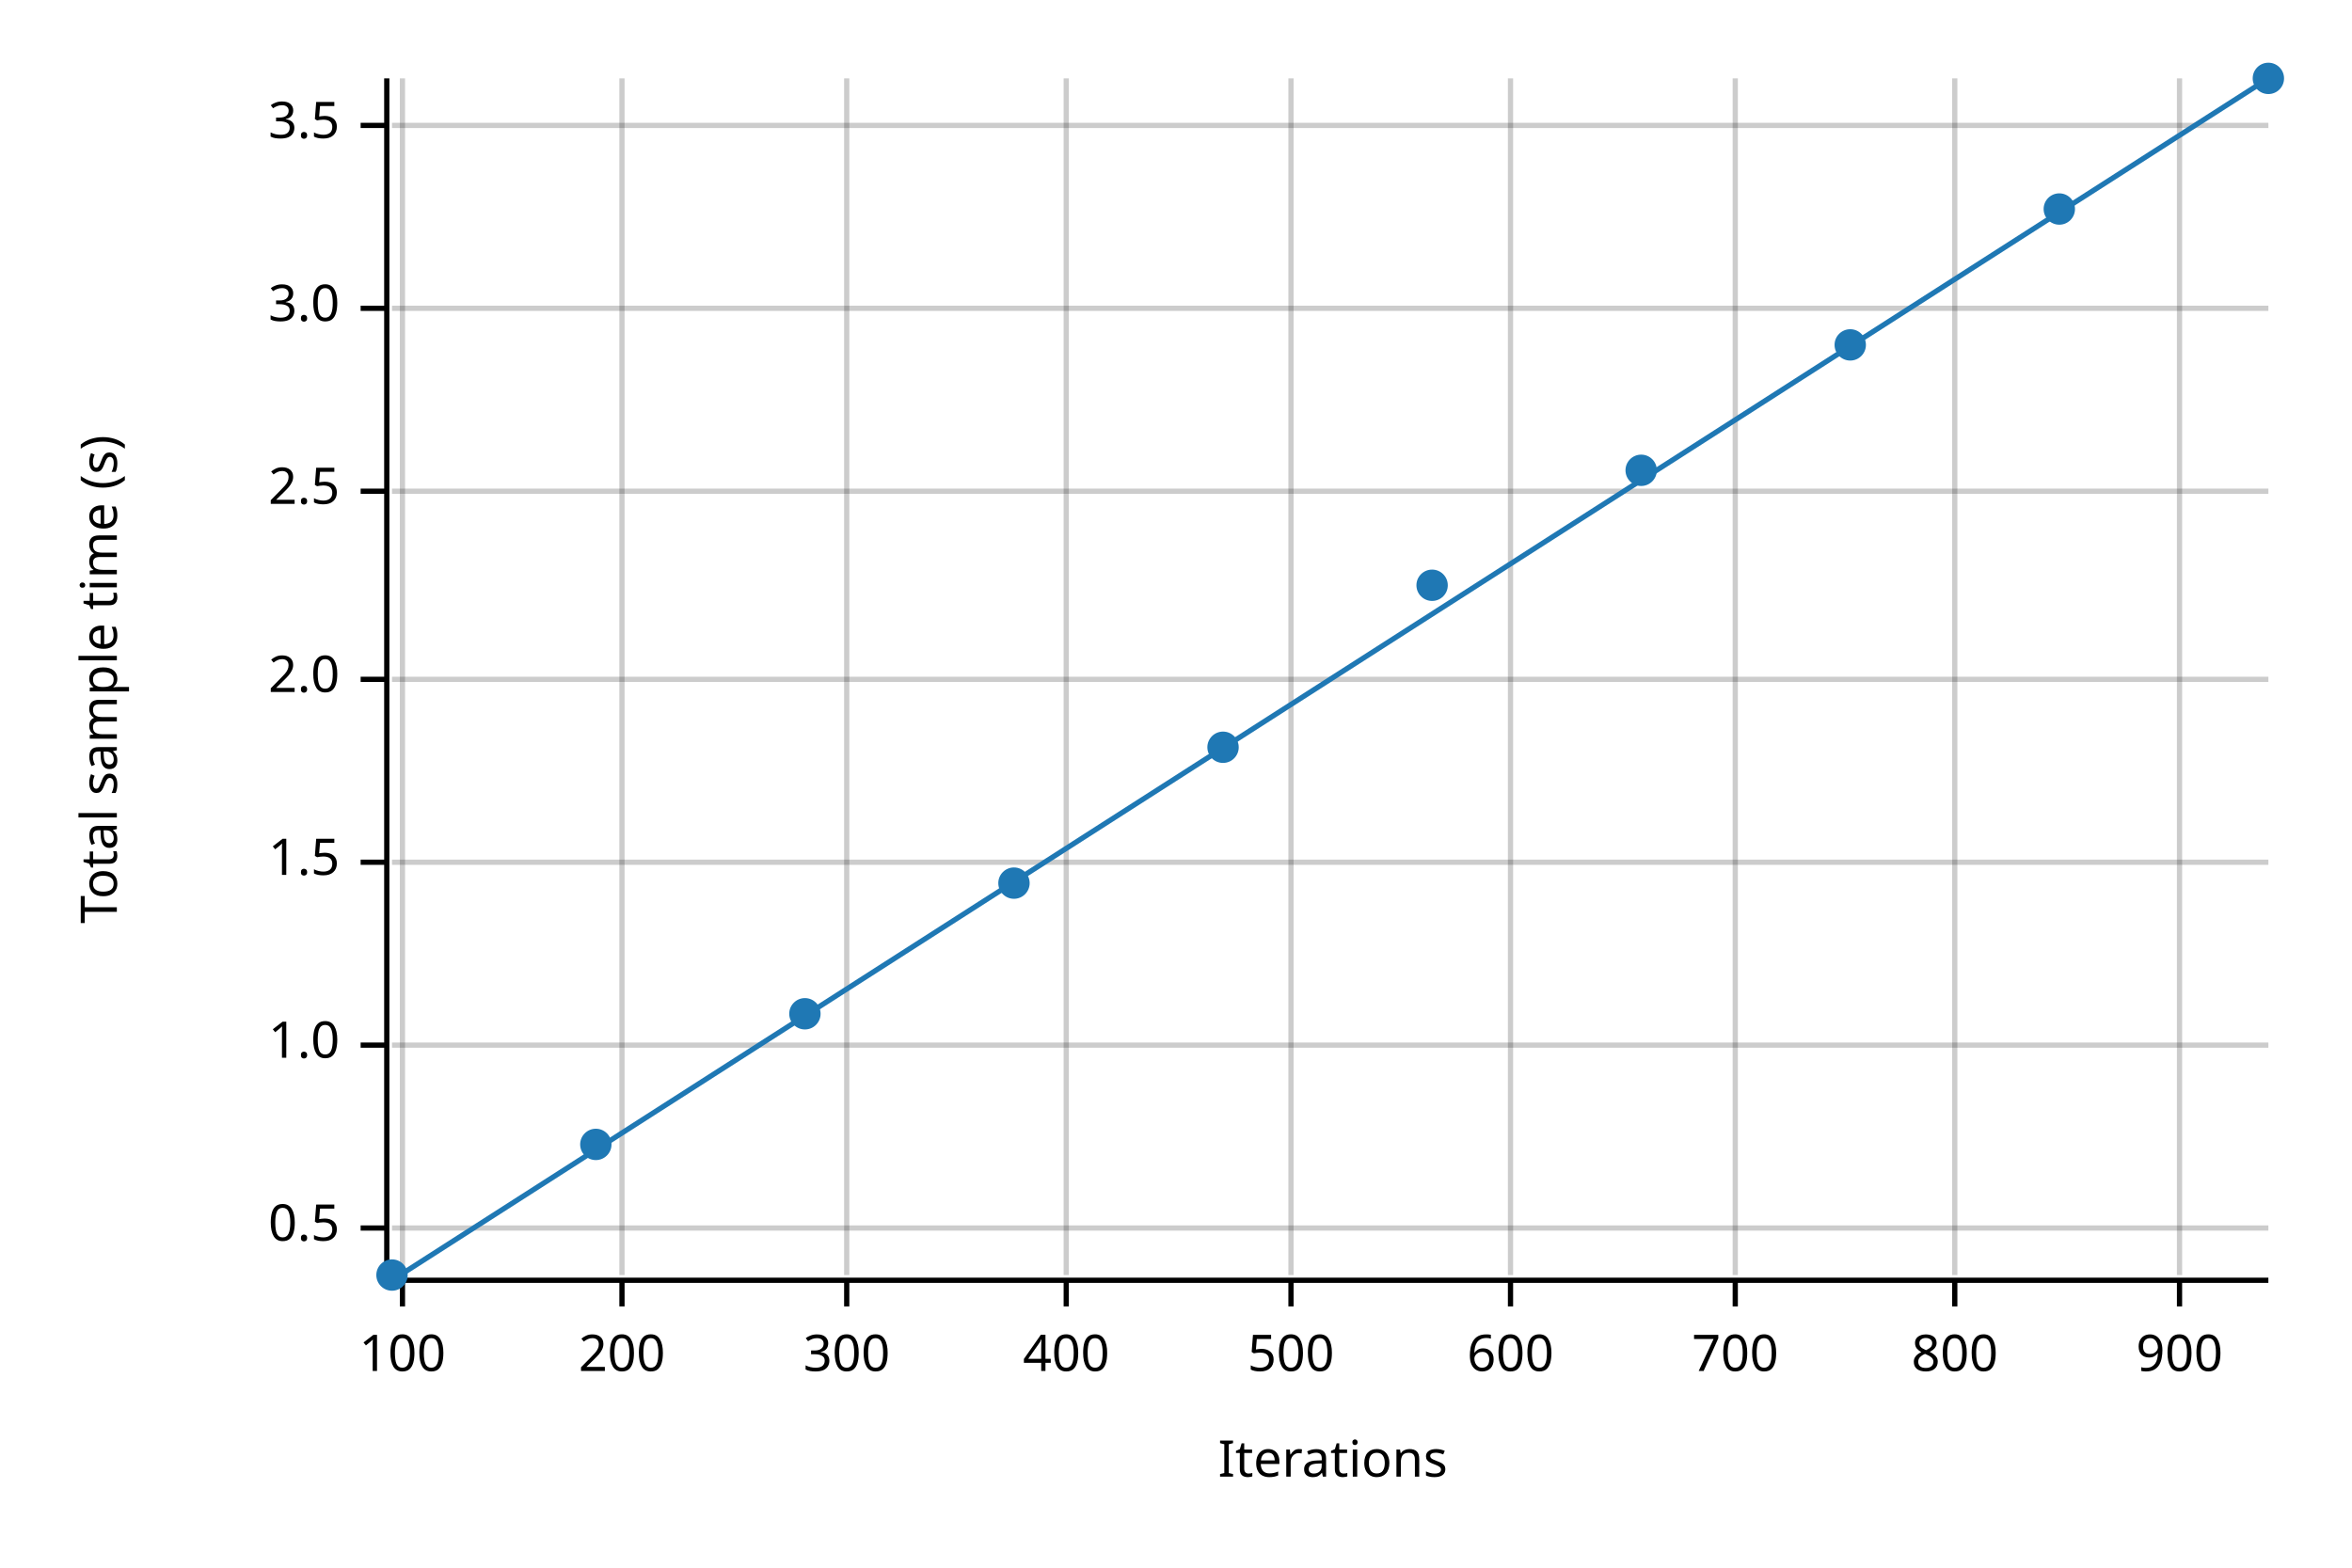
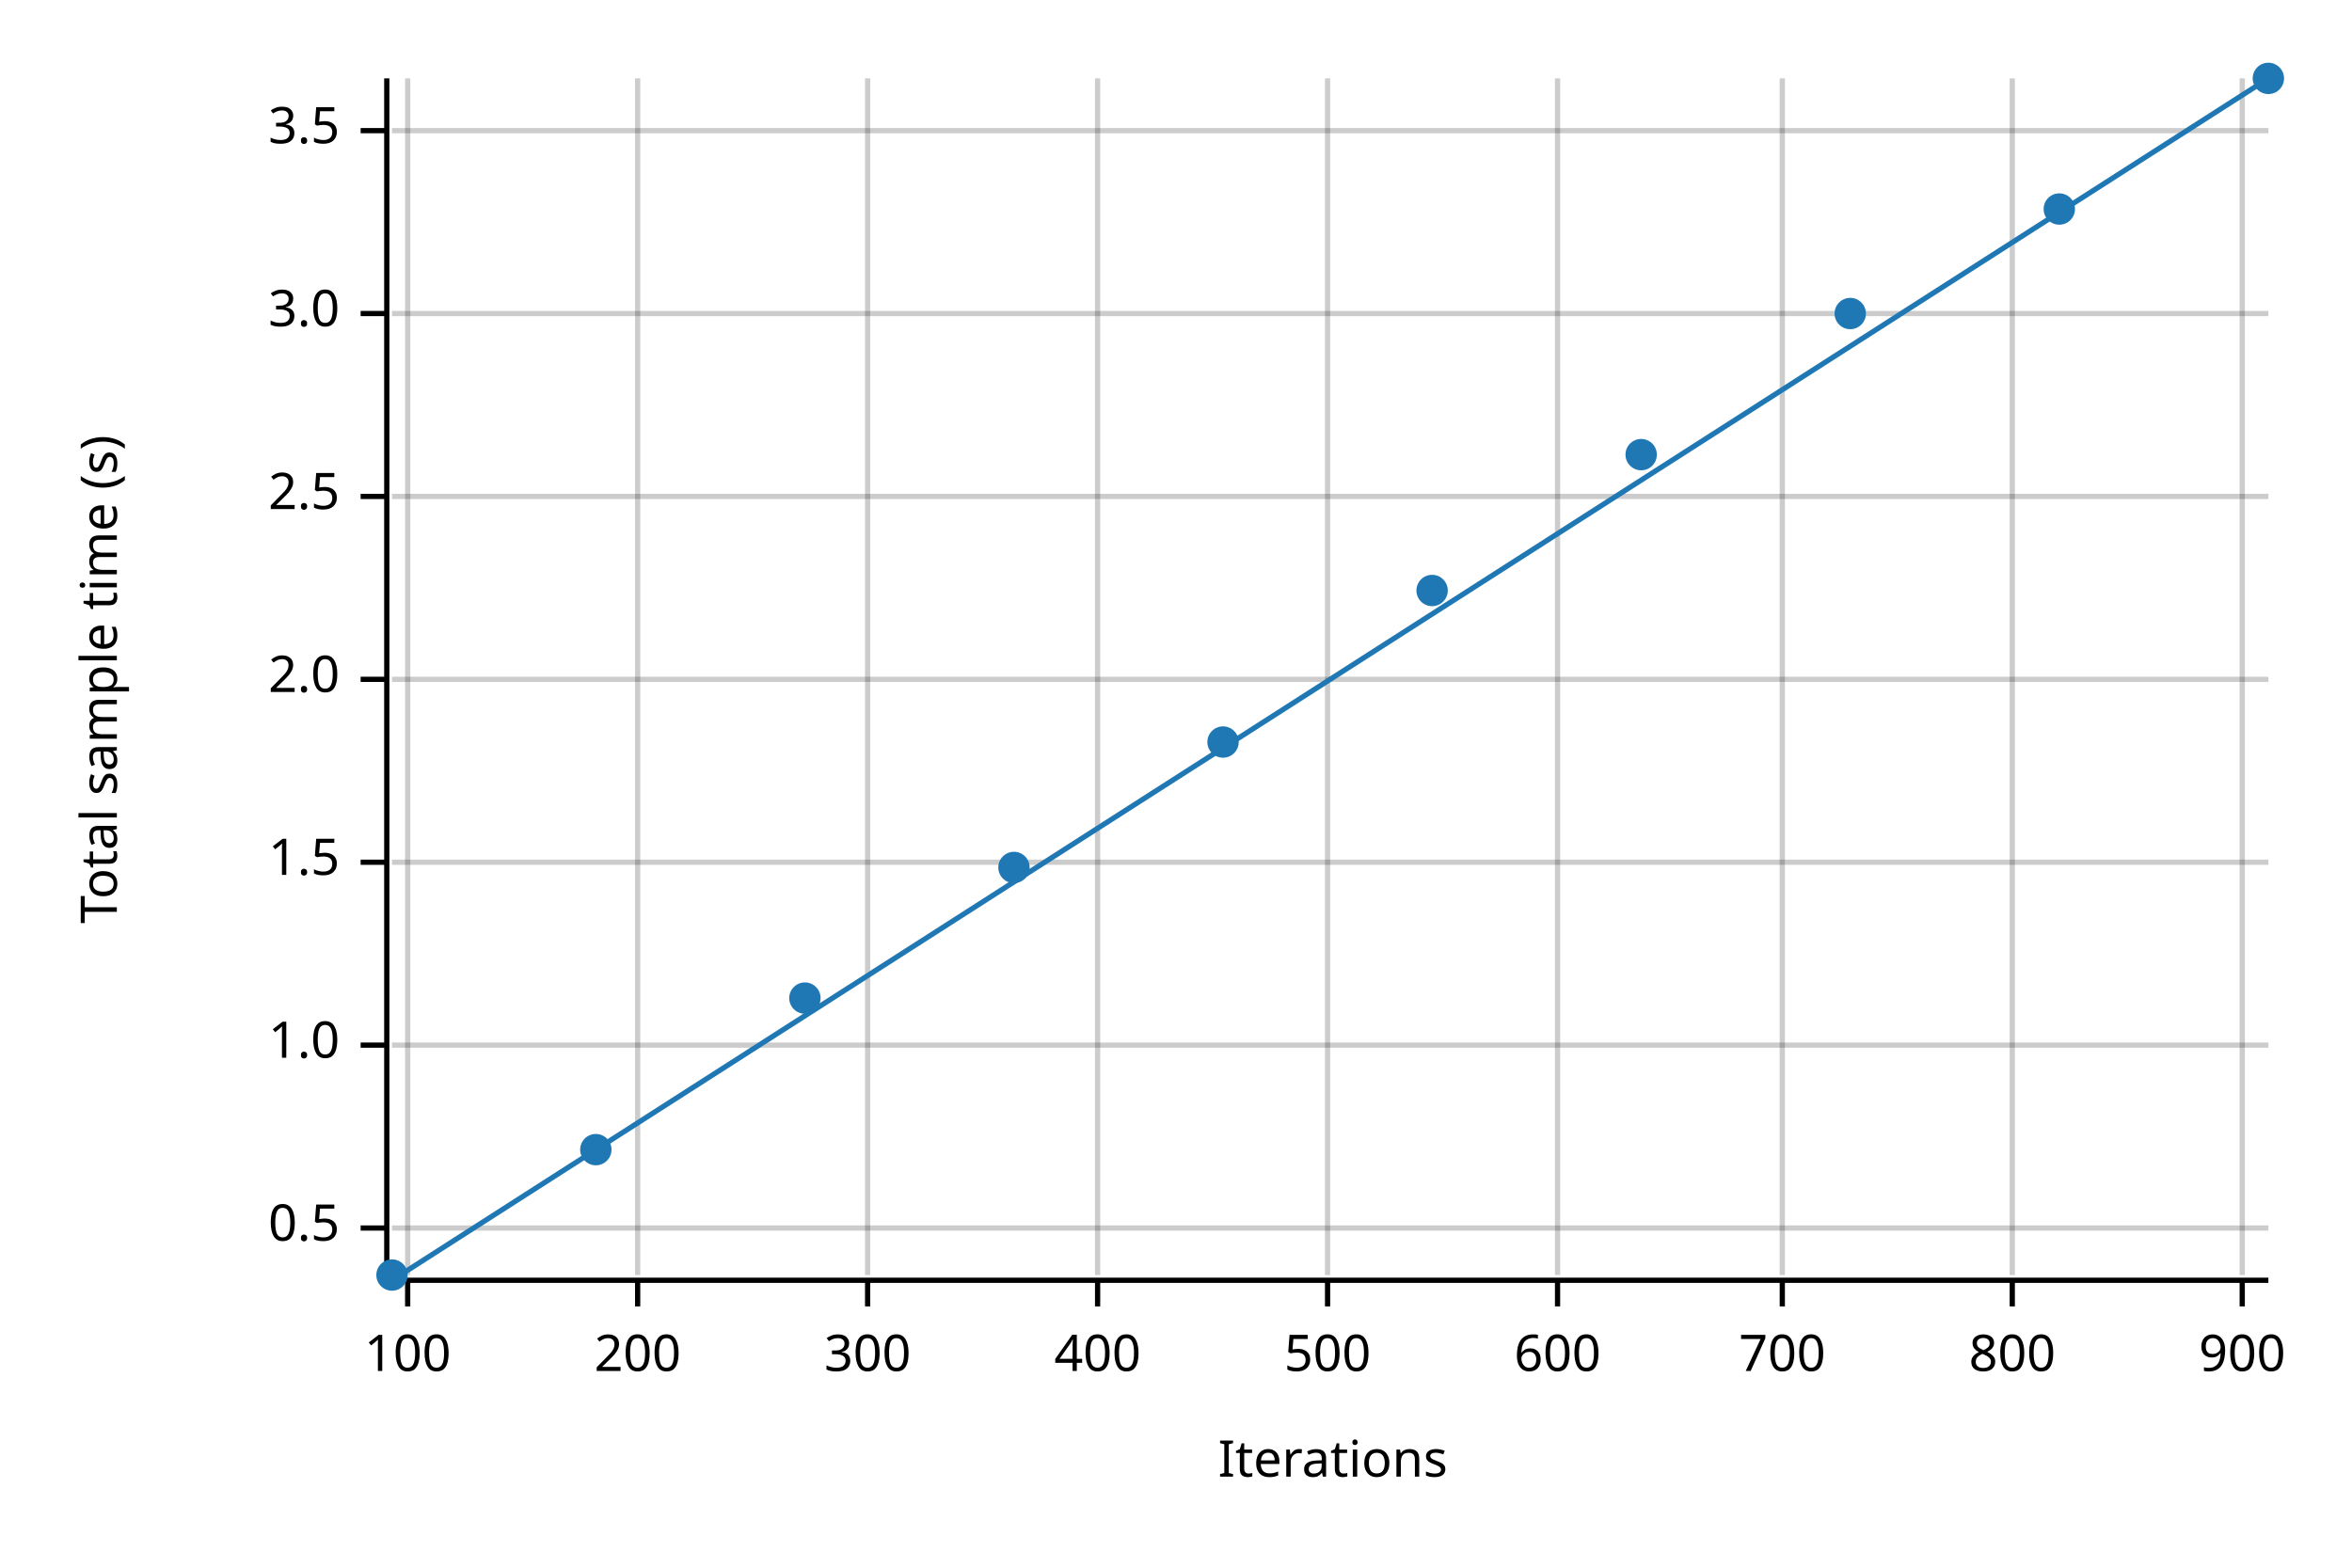
<svg xmlns="http://www.w3.org/2000/svg" width="450" height="300" viewBox="0 0 450 300">
  <text x="15" y="130" dy="0.76em" text-anchor="middle" font-family="sans-serif" font-size="9.677" opacity="1" fill="#000000" transform="rotate(270, 15, 130)">
Total sample time (s)
</text>
  <text x="255" y="285" dy="-0.5ex" text-anchor="middle" font-family="sans-serif" font-size="9.677" opacity="1" fill="#000000">
Iterations
</text>
-   <line opacity="0.2" stroke="#000000" stroke-width="1" x1="77" y1="244" x2="77" y2="15" />
-   <line opacity="0.2" stroke="#000000" stroke-width="1" x1="119" y1="244" x2="119" y2="15" />
-   <line opacity="0.2" stroke="#000000" stroke-width="1" x1="162" y1="244" x2="162" y2="15" />
-   <line opacity="0.2" stroke="#000000" stroke-width="1" x1="204" y1="244" x2="204" y2="15" />
-   <line opacity="0.2" stroke="#000000" stroke-width="1" x1="247" y1="244" x2="247" y2="15" />
-   <line opacity="0.2" stroke="#000000" stroke-width="1" x1="289" y1="244" x2="289" y2="15" />
-   <line opacity="0.2" stroke="#000000" stroke-width="1" x1="332" y1="244" x2="332" y2="15" />
-   <line opacity="0.2" stroke="#000000" stroke-width="1" x1="374" y1="244" x2="374" y2="15" />
-   <line opacity="0.2" stroke="#000000" stroke-width="1" x1="417" y1="244" x2="417" y2="15" />
+   <line opacity="0.2" stroke="#000000" stroke-width="1" x1="78" y1="244" x2="78" y2="15" />
+   <line opacity="0.2" stroke="#000000" stroke-width="1" x1="122" y1="244" x2="122" y2="15" />
+   <line opacity="0.2" stroke="#000000" stroke-width="1" x1="166" y1="244" x2="166" y2="15" />
+   <line opacity="0.2" stroke="#000000" stroke-width="1" x1="210" y1="244" x2="210" y2="15" />
+   <line opacity="0.2" stroke="#000000" stroke-width="1" x1="254" y1="244" x2="254" y2="15" />
+   <line opacity="0.2" stroke="#000000" stroke-width="1" x1="298" y1="244" x2="298" y2="15" />
+   <line opacity="0.2" stroke="#000000" stroke-width="1" x1="341" y1="244" x2="341" y2="15" />
+   <line opacity="0.2" stroke="#000000" stroke-width="1" x1="385" y1="244" x2="385" y2="15" />
+   <line opacity="0.2" stroke="#000000" stroke-width="1" x1="429" y1="244" x2="429" y2="15" />
  <line opacity="0.2" stroke="#000000" stroke-width="1" x1="75" y1="235" x2="434" y2="235" />
  <line opacity="0.2" stroke="#000000" stroke-width="1" x1="75" y1="200" x2="434" y2="200" />
  <line opacity="0.2" stroke="#000000" stroke-width="1" x1="75" y1="165" x2="434" y2="165" />
  <line opacity="0.2" stroke="#000000" stroke-width="1" x1="75" y1="130" x2="434" y2="130" />
-   <line opacity="0.2" stroke="#000000" stroke-width="1" x1="75" y1="94" x2="434" y2="94" />
-   <line opacity="0.2" stroke="#000000" stroke-width="1" x1="75" y1="59" x2="434" y2="59" />
-   <line opacity="0.2" stroke="#000000" stroke-width="1" x1="75" y1="24" x2="434" y2="24" />
+   <line opacity="0.2" stroke="#000000" stroke-width="1" x1="75" y1="95" x2="434" y2="95" />
+   <line opacity="0.2" stroke="#000000" stroke-width="1" x1="75" y1="60" x2="434" y2="60" />
+   <line opacity="0.2" stroke="#000000" stroke-width="1" x1="75" y1="25" x2="434" y2="25" />
  <polyline fill="none" opacity="1" stroke="#000000" stroke-width="1" points="74,15 74,244 " />
  <text x="65" y="235" dy="0.5ex" text-anchor="end" font-family="sans-serif" font-size="9.677" opacity="1" fill="#000000">
0.5
</text>
  <polyline fill="none" opacity="1" stroke="#000000" stroke-width="1" points="69,235 74,235 " />
  <text x="65" y="200" dy="0.5ex" text-anchor="end" font-family="sans-serif" font-size="9.677" opacity="1" fill="#000000">
1.0
</text>
  <polyline fill="none" opacity="1" stroke="#000000" stroke-width="1" points="69,200 74,200 " />
  <text x="65" y="165" dy="0.5ex" text-anchor="end" font-family="sans-serif" font-size="9.677" opacity="1" fill="#000000">
1.5
</text>
  <polyline fill="none" opacity="1" stroke="#000000" stroke-width="1" points="69,165 74,165 " />
  <text x="65" y="130" dy="0.5ex" text-anchor="end" font-family="sans-serif" font-size="9.677" opacity="1" fill="#000000">
2.0
</text>
  <polyline fill="none" opacity="1" stroke="#000000" stroke-width="1" points="69,130 74,130 " />
-   <text x="65" y="94" dy="0.5ex" text-anchor="end" font-family="sans-serif" font-size="9.677" opacity="1" fill="#000000">
+   <text x="65" y="95" dy="0.5ex" text-anchor="end" font-family="sans-serif" font-size="9.677" opacity="1" fill="#000000">
2.5
</text>
-   <polyline fill="none" opacity="1" stroke="#000000" stroke-width="1" points="69,94 74,94 " />
-   <text x="65" y="59" dy="0.5ex" text-anchor="end" font-family="sans-serif" font-size="9.677" opacity="1" fill="#000000">
+   <polyline fill="none" opacity="1" stroke="#000000" stroke-width="1" points="69,95 74,95 " />
+   <text x="65" y="60" dy="0.5ex" text-anchor="end" font-family="sans-serif" font-size="9.677" opacity="1" fill="#000000">
3.0
</text>
-   <polyline fill="none" opacity="1" stroke="#000000" stroke-width="1" points="69,59 74,59 " />
-   <text x="65" y="24" dy="0.5ex" text-anchor="end" font-family="sans-serif" font-size="9.677" opacity="1" fill="#000000">
+   <polyline fill="none" opacity="1" stroke="#000000" stroke-width="1" points="69,60 74,60 " />
+   <text x="65" y="25" dy="0.5ex" text-anchor="end" font-family="sans-serif" font-size="9.677" opacity="1" fill="#000000">
3.5
</text>
-   <polyline fill="none" opacity="1" stroke="#000000" stroke-width="1" points="69,24 74,24 " />
+   <polyline fill="none" opacity="1" stroke="#000000" stroke-width="1" points="69,25 74,25 " />
  <polyline fill="none" opacity="1" stroke="#000000" stroke-width="1" points="75,245 434,245 " />
-   <text x="77" y="255" dy="0.76em" text-anchor="middle" font-family="sans-serif" font-size="9.677" opacity="1" fill="#000000">
+   <text x="78" y="255" dy="0.76em" text-anchor="middle" font-family="sans-serif" font-size="9.677" opacity="1" fill="#000000">
100
</text>
-   <polyline fill="none" opacity="1" stroke="#000000" stroke-width="1" points="77,245 77,250 " />
-   <text x="119" y="255" dy="0.76em" text-anchor="middle" font-family="sans-serif" font-size="9.677" opacity="1" fill="#000000">
+   <polyline fill="none" opacity="1" stroke="#000000" stroke-width="1" points="78,245 78,250 " />
+   <text x="122" y="255" dy="0.76em" text-anchor="middle" font-family="sans-serif" font-size="9.677" opacity="1" fill="#000000">
200
</text>
-   <polyline fill="none" opacity="1" stroke="#000000" stroke-width="1" points="119,245 119,250 " />
-   <text x="162" y="255" dy="0.76em" text-anchor="middle" font-family="sans-serif" font-size="9.677" opacity="1" fill="#000000">
+   <polyline fill="none" opacity="1" stroke="#000000" stroke-width="1" points="122,245 122,250 " />
+   <text x="166" y="255" dy="0.76em" text-anchor="middle" font-family="sans-serif" font-size="9.677" opacity="1" fill="#000000">
300
</text>
-   <polyline fill="none" opacity="1" stroke="#000000" stroke-width="1" points="162,245 162,250 " />
-   <text x="204" y="255" dy="0.76em" text-anchor="middle" font-family="sans-serif" font-size="9.677" opacity="1" fill="#000000">
+   <polyline fill="none" opacity="1" stroke="#000000" stroke-width="1" points="166,245 166,250 " />
+   <text x="210" y="255" dy="0.76em" text-anchor="middle" font-family="sans-serif" font-size="9.677" opacity="1" fill="#000000">
400
</text>
-   <polyline fill="none" opacity="1" stroke="#000000" stroke-width="1" points="204,245 204,250 " />
-   <text x="247" y="255" dy="0.76em" text-anchor="middle" font-family="sans-serif" font-size="9.677" opacity="1" fill="#000000">
+   <polyline fill="none" opacity="1" stroke="#000000" stroke-width="1" points="210,245 210,250 " />
+   <text x="254" y="255" dy="0.76em" text-anchor="middle" font-family="sans-serif" font-size="9.677" opacity="1" fill="#000000">
500
</text>
-   <polyline fill="none" opacity="1" stroke="#000000" stroke-width="1" points="247,245 247,250 " />
-   <text x="289" y="255" dy="0.76em" text-anchor="middle" font-family="sans-serif" font-size="9.677" opacity="1" fill="#000000">
+   <polyline fill="none" opacity="1" stroke="#000000" stroke-width="1" points="254,245 254,250 " />
+   <text x="298" y="255" dy="0.76em" text-anchor="middle" font-family="sans-serif" font-size="9.677" opacity="1" fill="#000000">
600
</text>
-   <polyline fill="none" opacity="1" stroke="#000000" stroke-width="1" points="289,245 289,250 " />
-   <text x="332" y="255" dy="0.76em" text-anchor="middle" font-family="sans-serif" font-size="9.677" opacity="1" fill="#000000">
+   <polyline fill="none" opacity="1" stroke="#000000" stroke-width="1" points="298,245 298,250 " />
+   <text x="341" y="255" dy="0.76em" text-anchor="middle" font-family="sans-serif" font-size="9.677" opacity="1" fill="#000000">
700
</text>
-   <polyline fill="none" opacity="1" stroke="#000000" stroke-width="1" points="332,245 332,250 " />
-   <text x="374" y="255" dy="0.76em" text-anchor="middle" font-family="sans-serif" font-size="9.677" opacity="1" fill="#000000">
+   <polyline fill="none" opacity="1" stroke="#000000" stroke-width="1" points="341,245 341,250 " />
+   <text x="385" y="255" dy="0.76em" text-anchor="middle" font-family="sans-serif" font-size="9.677" opacity="1" fill="#000000">
800
</text>
-   <polyline fill="none" opacity="1" stroke="#000000" stroke-width="1" points="374,245 374,250 " />
-   <text x="417" y="255" dy="0.76em" text-anchor="middle" font-family="sans-serif" font-size="9.677" opacity="1" fill="#000000">
+   <polyline fill="none" opacity="1" stroke="#000000" stroke-width="1" points="385,245 385,250 " />
+   <text x="429" y="255" dy="0.76em" text-anchor="middle" font-family="sans-serif" font-size="9.677" opacity="1" fill="#000000">
900
</text>
-   <polyline fill="none" opacity="1" stroke="#000000" stroke-width="1" points="417,245 417,250 " />
+   <polyline fill="none" opacity="1" stroke="#000000" stroke-width="1" points="429,245 429,250 " />
  <circle cx="75" cy="244" r="3" opacity="1" fill="#1F78B4" stroke="none" stroke-width="1" />
-   <circle cx="114" cy="219" r="3" opacity="1" fill="#1F78B4" stroke="none" stroke-width="1" />
-   <circle cx="154" cy="194" r="3" opacity="1" fill="#1F78B4" stroke="none" stroke-width="1" />
-   <circle cx="194" cy="169" r="3" opacity="1" fill="#1F78B4" stroke="none" stroke-width="1" />
-   <circle cx="234" cy="143" r="3" opacity="1" fill="#1F78B4" stroke="none" stroke-width="1" />
-   <circle cx="274" cy="112" r="3" opacity="1" fill="#1F78B4" stroke="none" stroke-width="1" />
-   <circle cx="314" cy="90" r="3" opacity="1" fill="#1F78B4" stroke="none" stroke-width="1" />
-   <circle cx="354" cy="66" r="3" opacity="1" fill="#1F78B4" stroke="none" stroke-width="1" />
+   <circle cx="114" cy="220" r="3" opacity="1" fill="#1F78B4" stroke="none" stroke-width="1" />
+   <circle cx="154" cy="191" r="3" opacity="1" fill="#1F78B4" stroke="none" stroke-width="1" />
+   <circle cx="194" cy="166" r="3" opacity="1" fill="#1F78B4" stroke="none" stroke-width="1" />
+   <circle cx="234" cy="142" r="3" opacity="1" fill="#1F78B4" stroke="none" stroke-width="1" />
+   <circle cx="274" cy="113" r="3" opacity="1" fill="#1F78B4" stroke="none" stroke-width="1" />
+   <circle cx="314" cy="87" r="3" opacity="1" fill="#1F78B4" stroke="none" stroke-width="1" />
+   <circle cx="354" cy="60" r="3" opacity="1" fill="#1F78B4" stroke="none" stroke-width="1" />
  <circle cx="394" cy="40" r="3" opacity="1" fill="#1F78B4" stroke="none" stroke-width="1" />
  <circle cx="434" cy="15" r="3" opacity="1" fill="#1F78B4" stroke="none" stroke-width="1" />
  <polyline fill="none" opacity="1" stroke="#1F78B4" stroke-width="1" points="75,245 434,15 " />
  <polygon opacity="0.25" fill="#1F78B4" points="75,245 434,15 434,15 " />
</svg>
